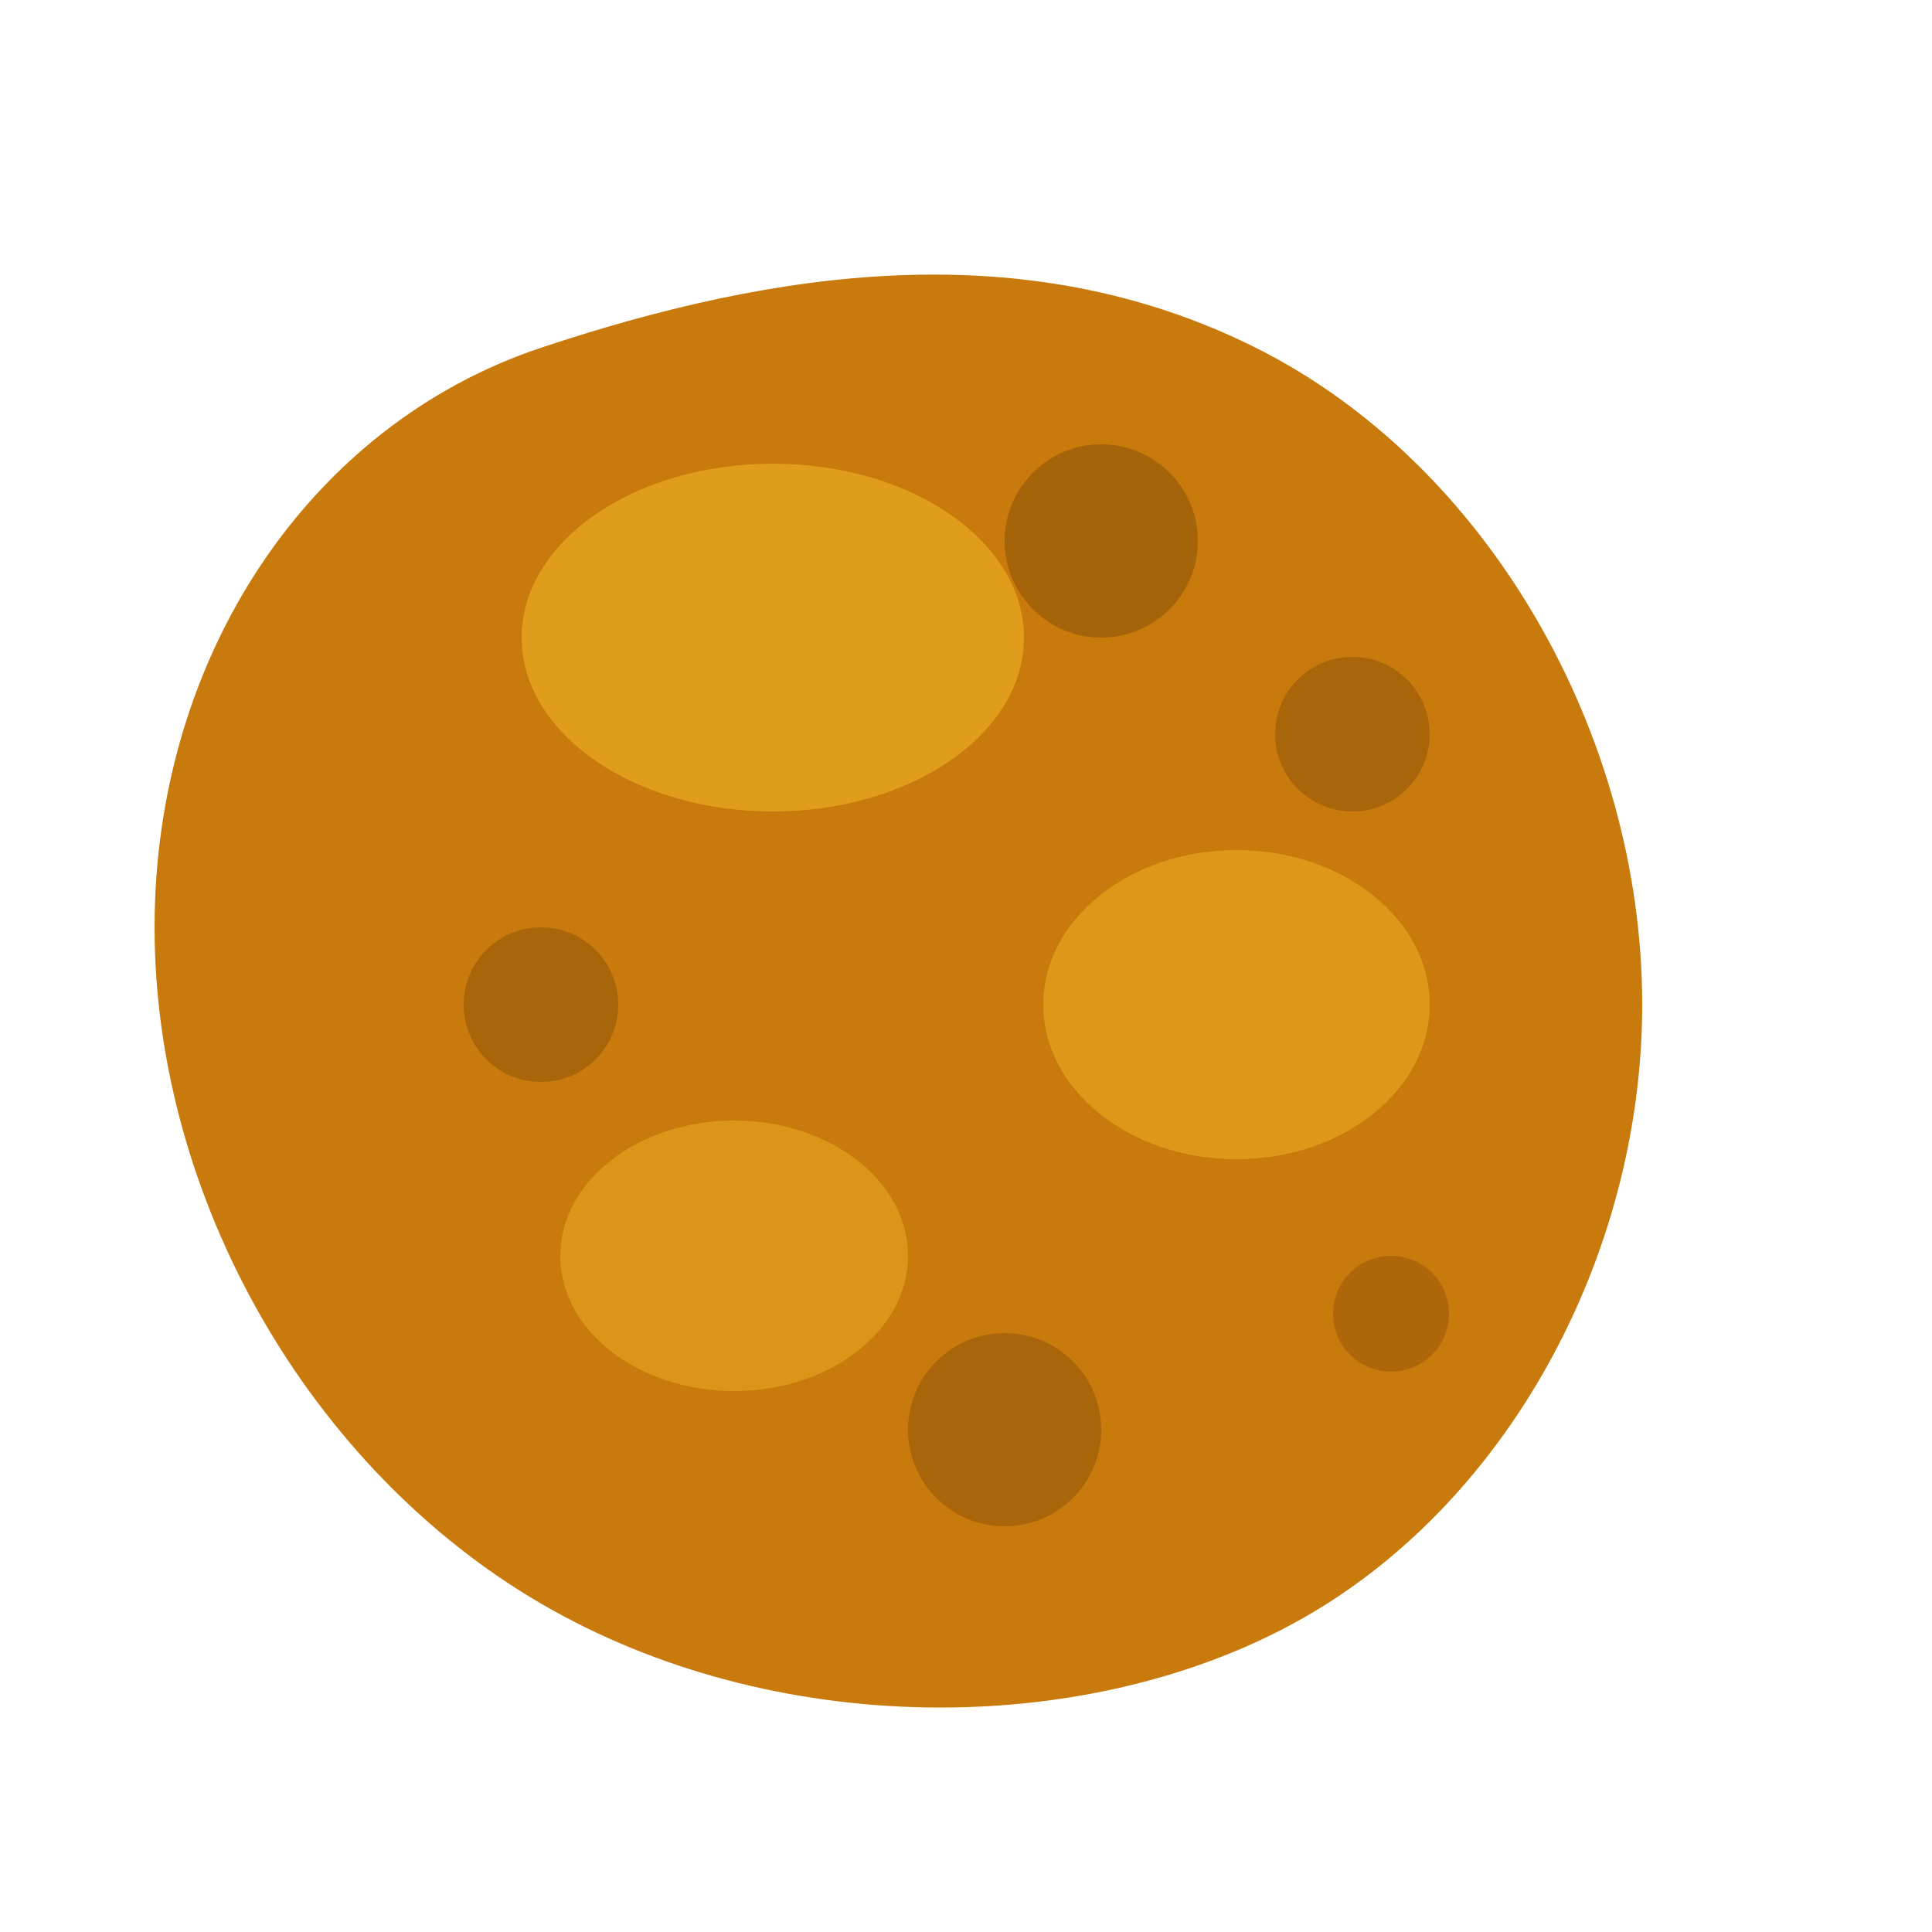
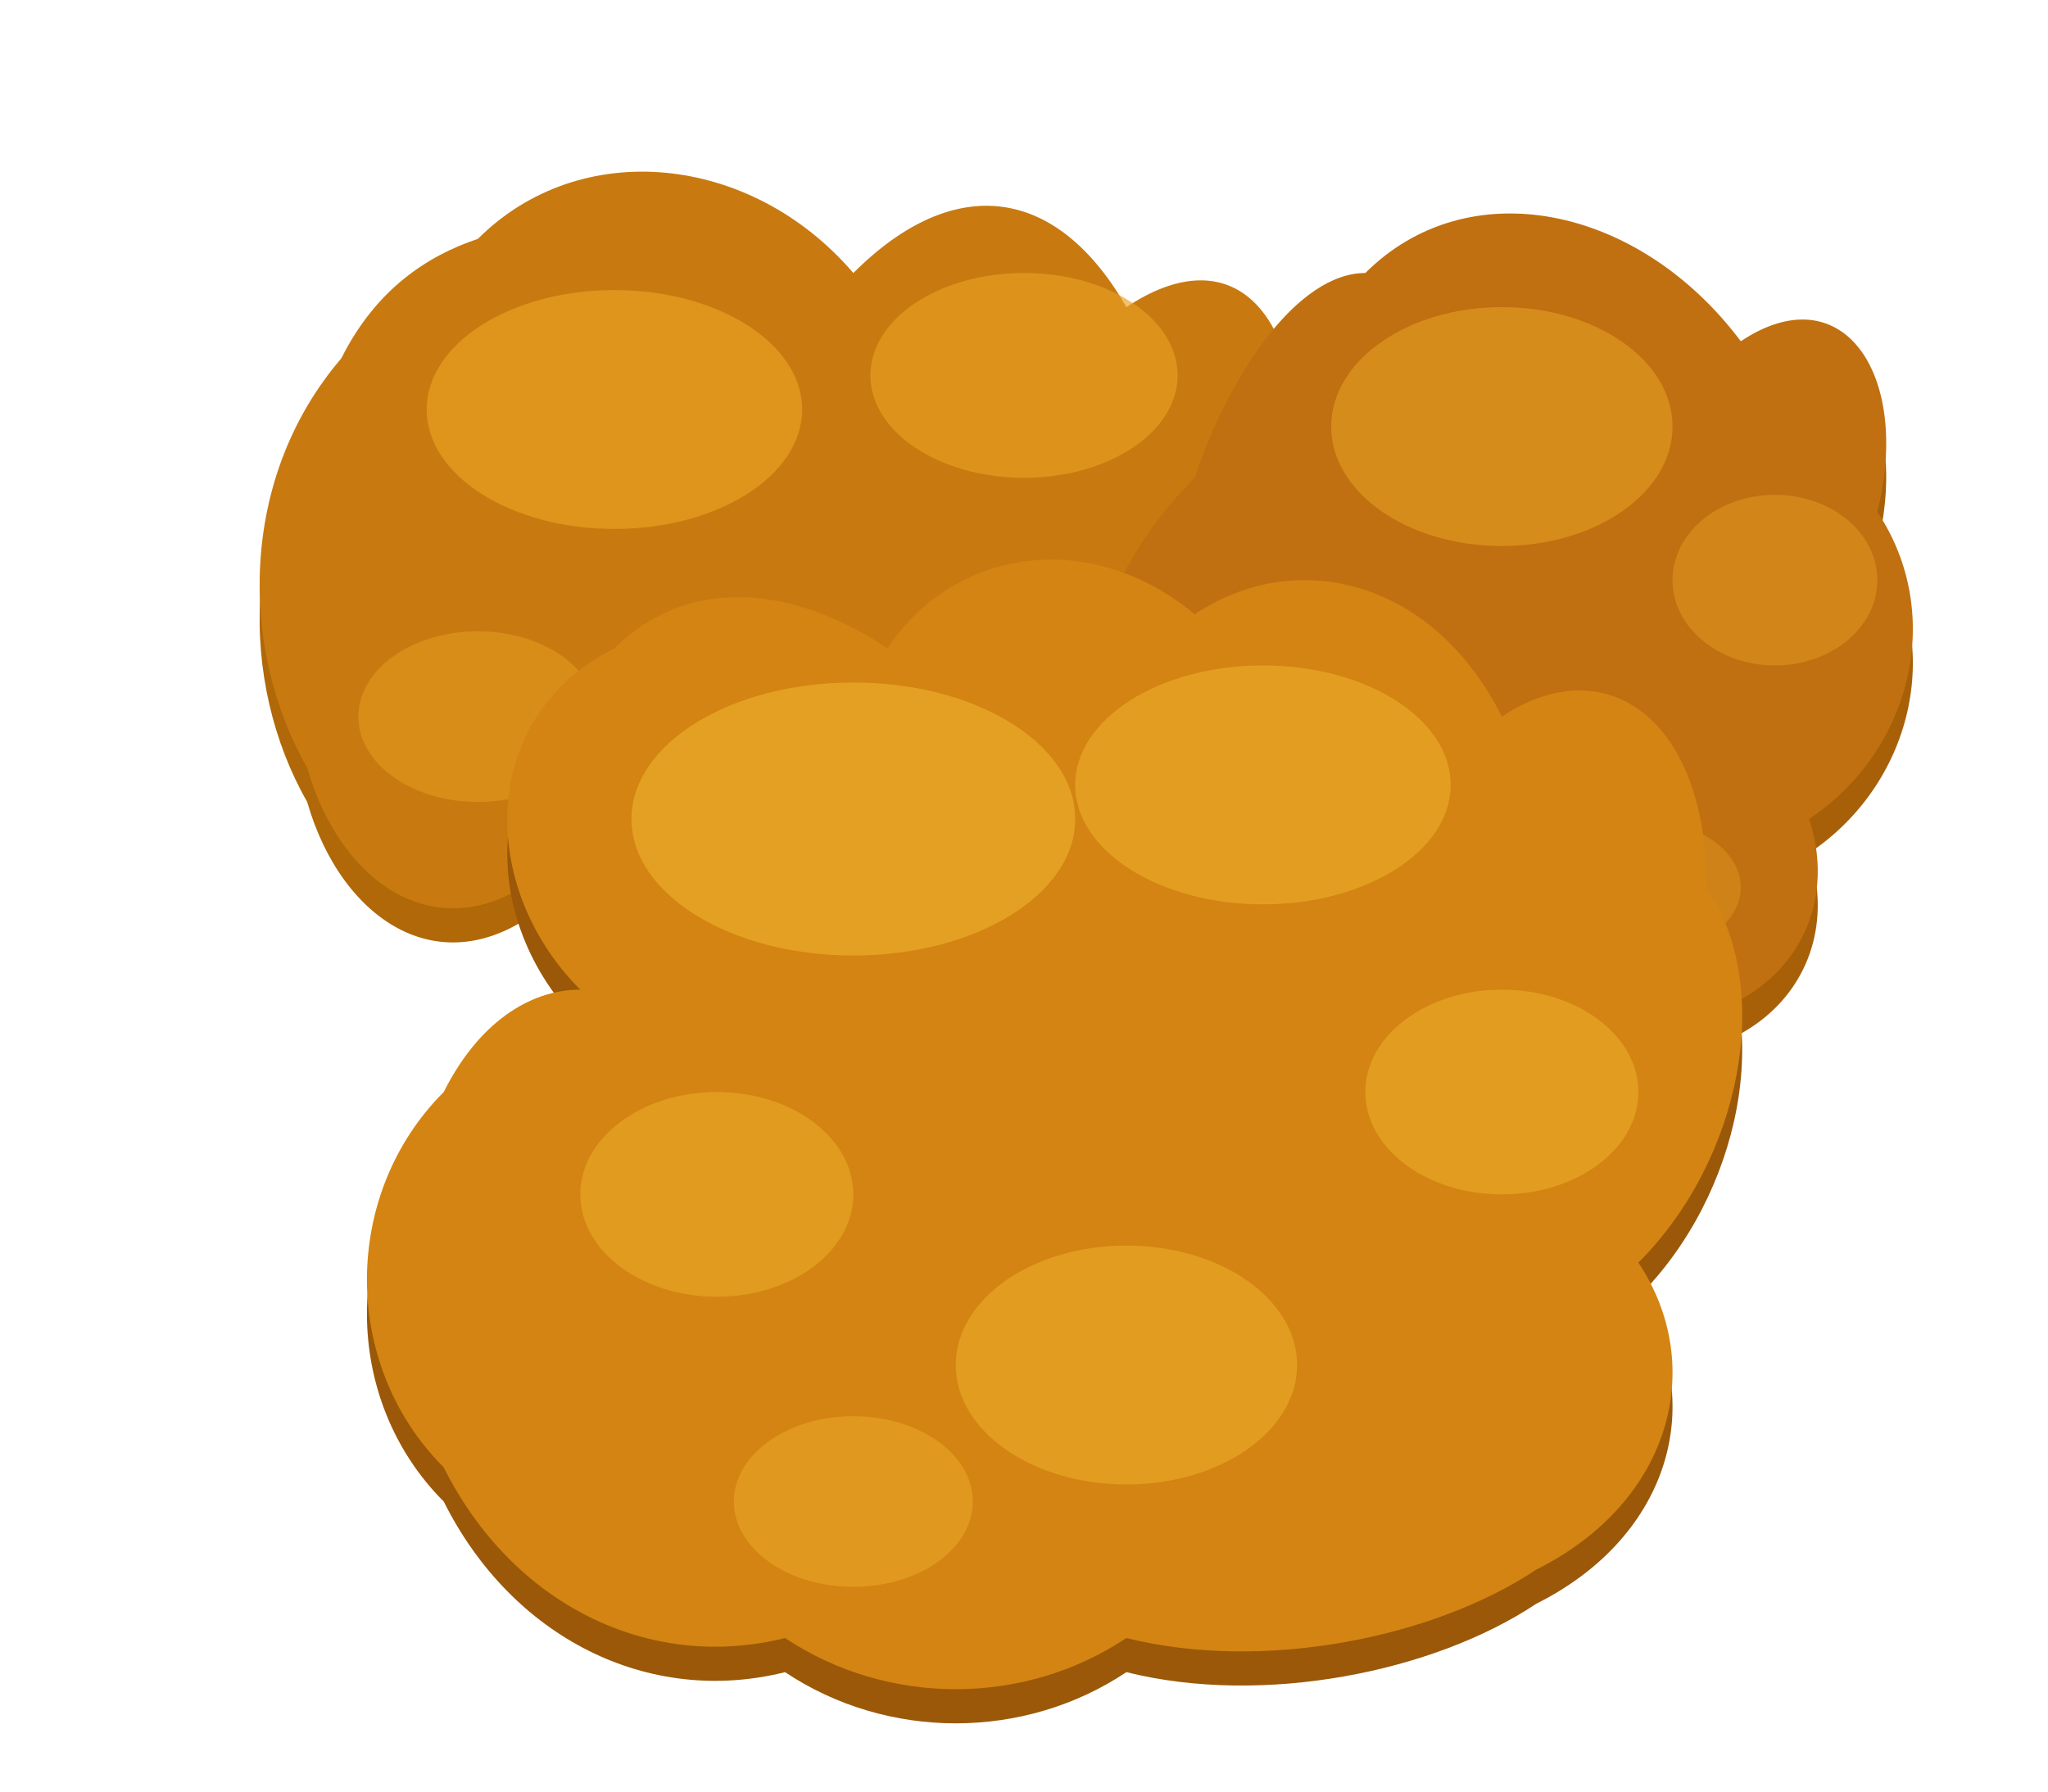
- <svg xmlns="http://www.w3.org/2000/svg" viewBox="0 0 100 100">
-   <path d="M28,18 C16,22 8,34 8,48 C8,62 16,76 28,83 C40,90 56,90 67,84 C78,78 85,65 85,52 C85,38 77,24 65,18 C53,12 40,14 28,18 Z" fill="#c87a0c" />
-   <ellipse cx="40" cy="33" rx="13" ry="9" fill="#e8a822" opacity="0.75" />
-   <ellipse cx="64" cy="52" rx="10" ry="8" fill="#e8a822" opacity="0.65" />
-   <ellipse cx="38" cy="65" rx="9" ry="7" fill="#e8a822" opacity="0.60" />
-   <circle cx="57" cy="28" r="5" fill="#7a4606" opacity="0.45" />
-   <circle cx="28" cy="52" r="4" fill="#7a4606" opacity="0.40" />
-   <circle cx="70" cy="38" r="4" fill="#7a4606" opacity="0.40" />
-   <circle cx="52" cy="74" r="5" fill="#7a4606" opacity="0.40" />
-   <circle cx="72" cy="68" r="3" fill="#7a4606" opacity="0.35" />
+ <svg xmlns="http://www.w3.org/2000/svg" viewBox="0 0 120 105">
+   <path d="     M 28,16     C 34,10 44,11 50,18     C 56,12 62,13 66,20     C 72,16 76,20 76,28     C 80,32 78,40 74,45     C 78,50 76,56 70,58     C 64,60 56,58 52,53     C 46,58 38,58 32,53     C 26,58 20,54 18,47     C 14,40 14,30 20,23     C 22,19 25,17 28,16 Z   " fill="#b06808" />
+   <path d="     M 28,14     C 34,8 44,9 50,16     C 56,10 62,11 66,18     C 72,14 76,18 76,26     C 80,30 78,38 74,43     C 78,48 76,54 70,56     C 64,58 56,56 52,51     C 46,56 38,56 32,51     C 26,56 20,52 18,45     C 14,38 14,28 20,21     C 22,17 25,15 28,14 Z   " fill="#c87a10" />
+   <ellipse cx="36" cy="24" rx="11" ry="7" fill="#e8a020" opacity="0.7" />
+   <ellipse cx="60" cy="22" rx="9" ry="6" fill="#e8a020" opacity="0.65" />
+   <ellipse cx="68" cy="40" rx="6" ry="4" fill="#e8a020" opacity="0.5" />
+   <ellipse cx="28" cy="42" rx="7" ry="5" fill="#e8a020" opacity="0.5" />
+   <path d="     M 80,18     C 86,12 96,14 102,22     C 108,18 112,24 110,32     C 114,38 112,46 106,50     C 108,56 104,62 96,62     C 90,64 84,60 80,55     C 74,60 68,58 66,50     C 62,44 64,36 70,30     C 72,24 76,18 80,18 Z   " fill="#a86008" />
+   <path d="     M 80,16     C 86,10 96,12 102,20     C 108,16 112,22 110,30     C 114,36 112,44 106,48     C 108,54 104,60 96,60     C 90,62 84,58 80,53     C 74,58 68,56 66,48     C 62,42 64,34 70,28     C 72,22 76,16 80,16 Z   " fill="#c07010" />
+   <ellipse cx="88" cy="25" rx="10" ry="7" fill="#e09820" opacity="0.7" />
+   <ellipse cx="104" cy="34" rx="6" ry="5" fill="#e09820" opacity="0.55" />
+   <ellipse cx="80" cy="44" rx="7" ry="5" fill="#e09820" opacity="0.5" />
+   <ellipse cx="96" cy="52" rx="6" ry="4" fill="#e09820" opacity="0.45" />
+   <path d="     M 34,60     C 28,54 28,44 36,40     C 40,36 46,36 52,40     C 56,34 64,33 70,38     C 76,34 84,36 88,44     C 94,40 100,44 100,54     C 104,60 102,70 96,76     C 100,82 98,90 90,94     C 84,98 74,100 66,98     C 60,102 52,102 46,98     C 38,100 30,96 26,88     C 20,82 20,72 26,66     C 28,62 31,60 34,60 Z   " fill="#9a5808" />
+   <path d="     M 34,58     C 28,52 28,42 36,38     C 40,34 46,34 52,38     C 56,32 64,31 70,36     C 76,32 84,34 88,42     C 94,38 100,42 100,52     C 104,58 102,68 96,74     C 100,80 98,88 90,92     C 84,96 74,98 66,96     C 60,100 52,100 46,96     C 38,98 30,94 26,86     C 20,80 20,70 26,64     C 28,60 31,58 34,58 Z   " fill="#d48412" />
+   <ellipse cx="50" cy="48" rx="13" ry="8" fill="#eaaa28" opacity="0.75" />
+   <ellipse cx="74" cy="46" rx="11" ry="7" fill="#eaaa28" opacity="0.7" />
+   <ellipse cx="88" cy="64" rx="8" ry="6" fill="#eaaa28" opacity="0.65" />
+   <ellipse cx="42" cy="70" rx="8" ry="6" fill="#eaaa28" opacity="0.6" />
+   <ellipse cx="66" cy="80" rx="10" ry="7" fill="#eaaa28" opacity="0.65" />
+   <ellipse cx="50" cy="88" rx="7" ry="5" fill="#eaaa28" opacity="0.55" />
</svg>
